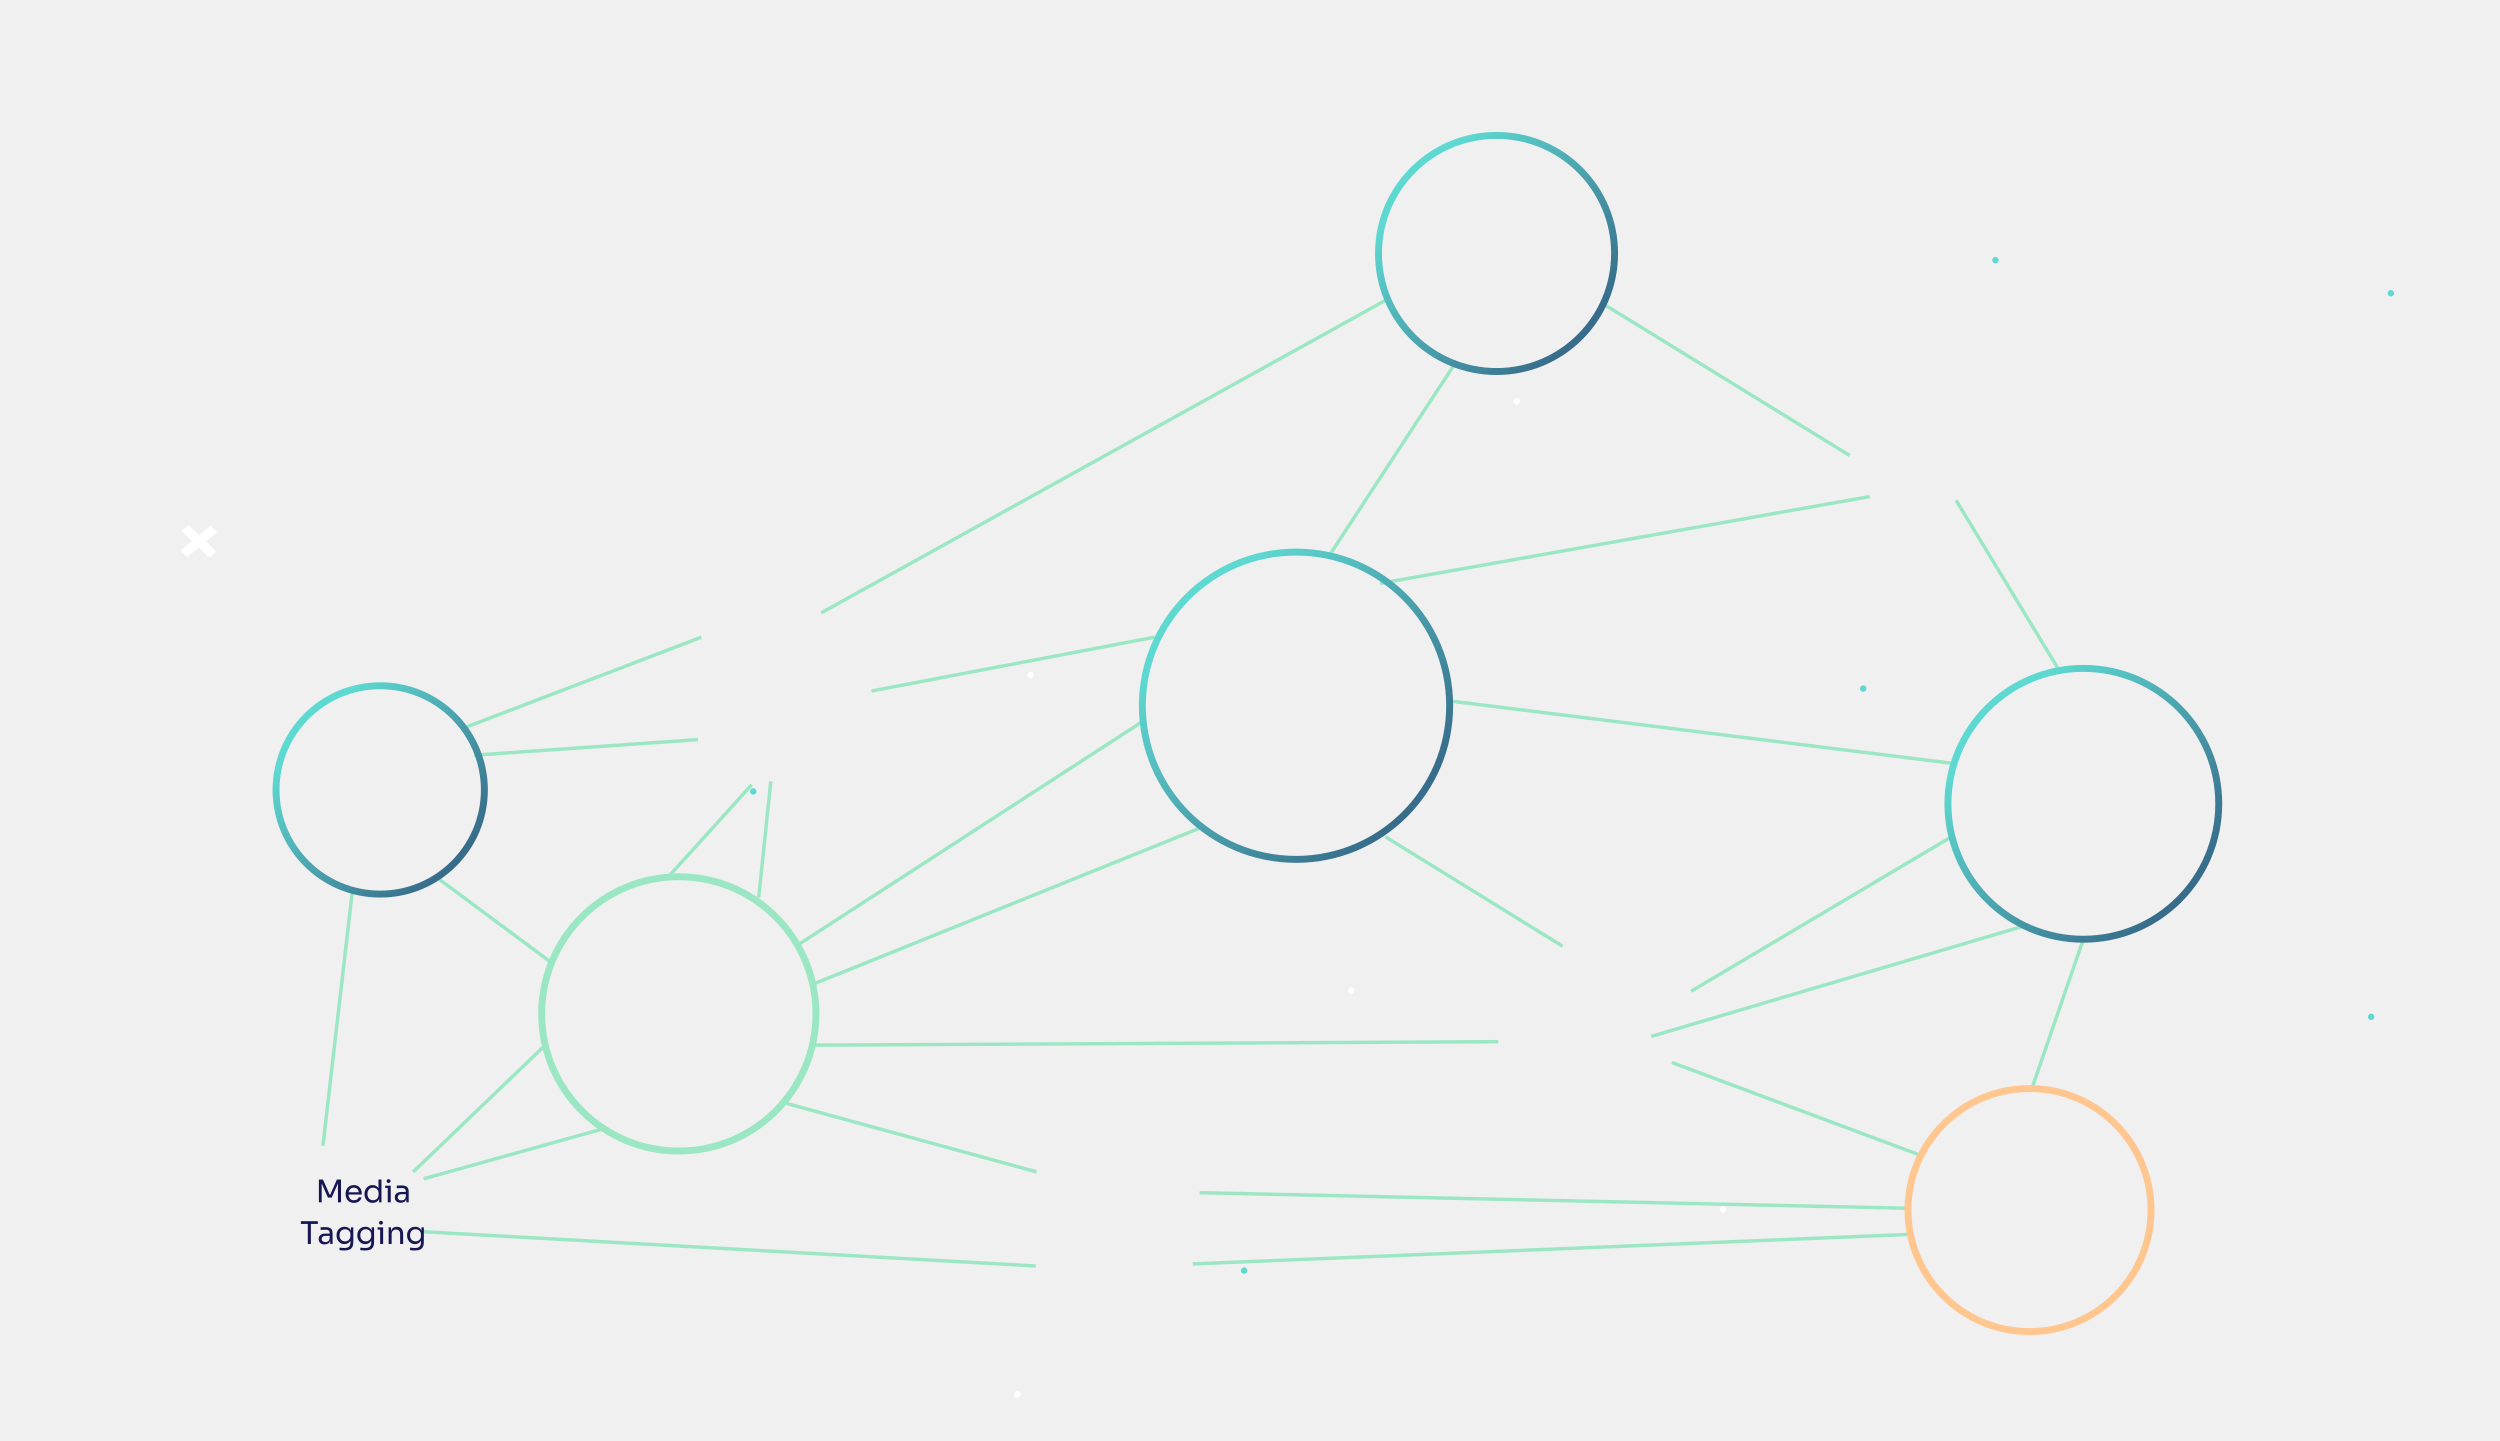
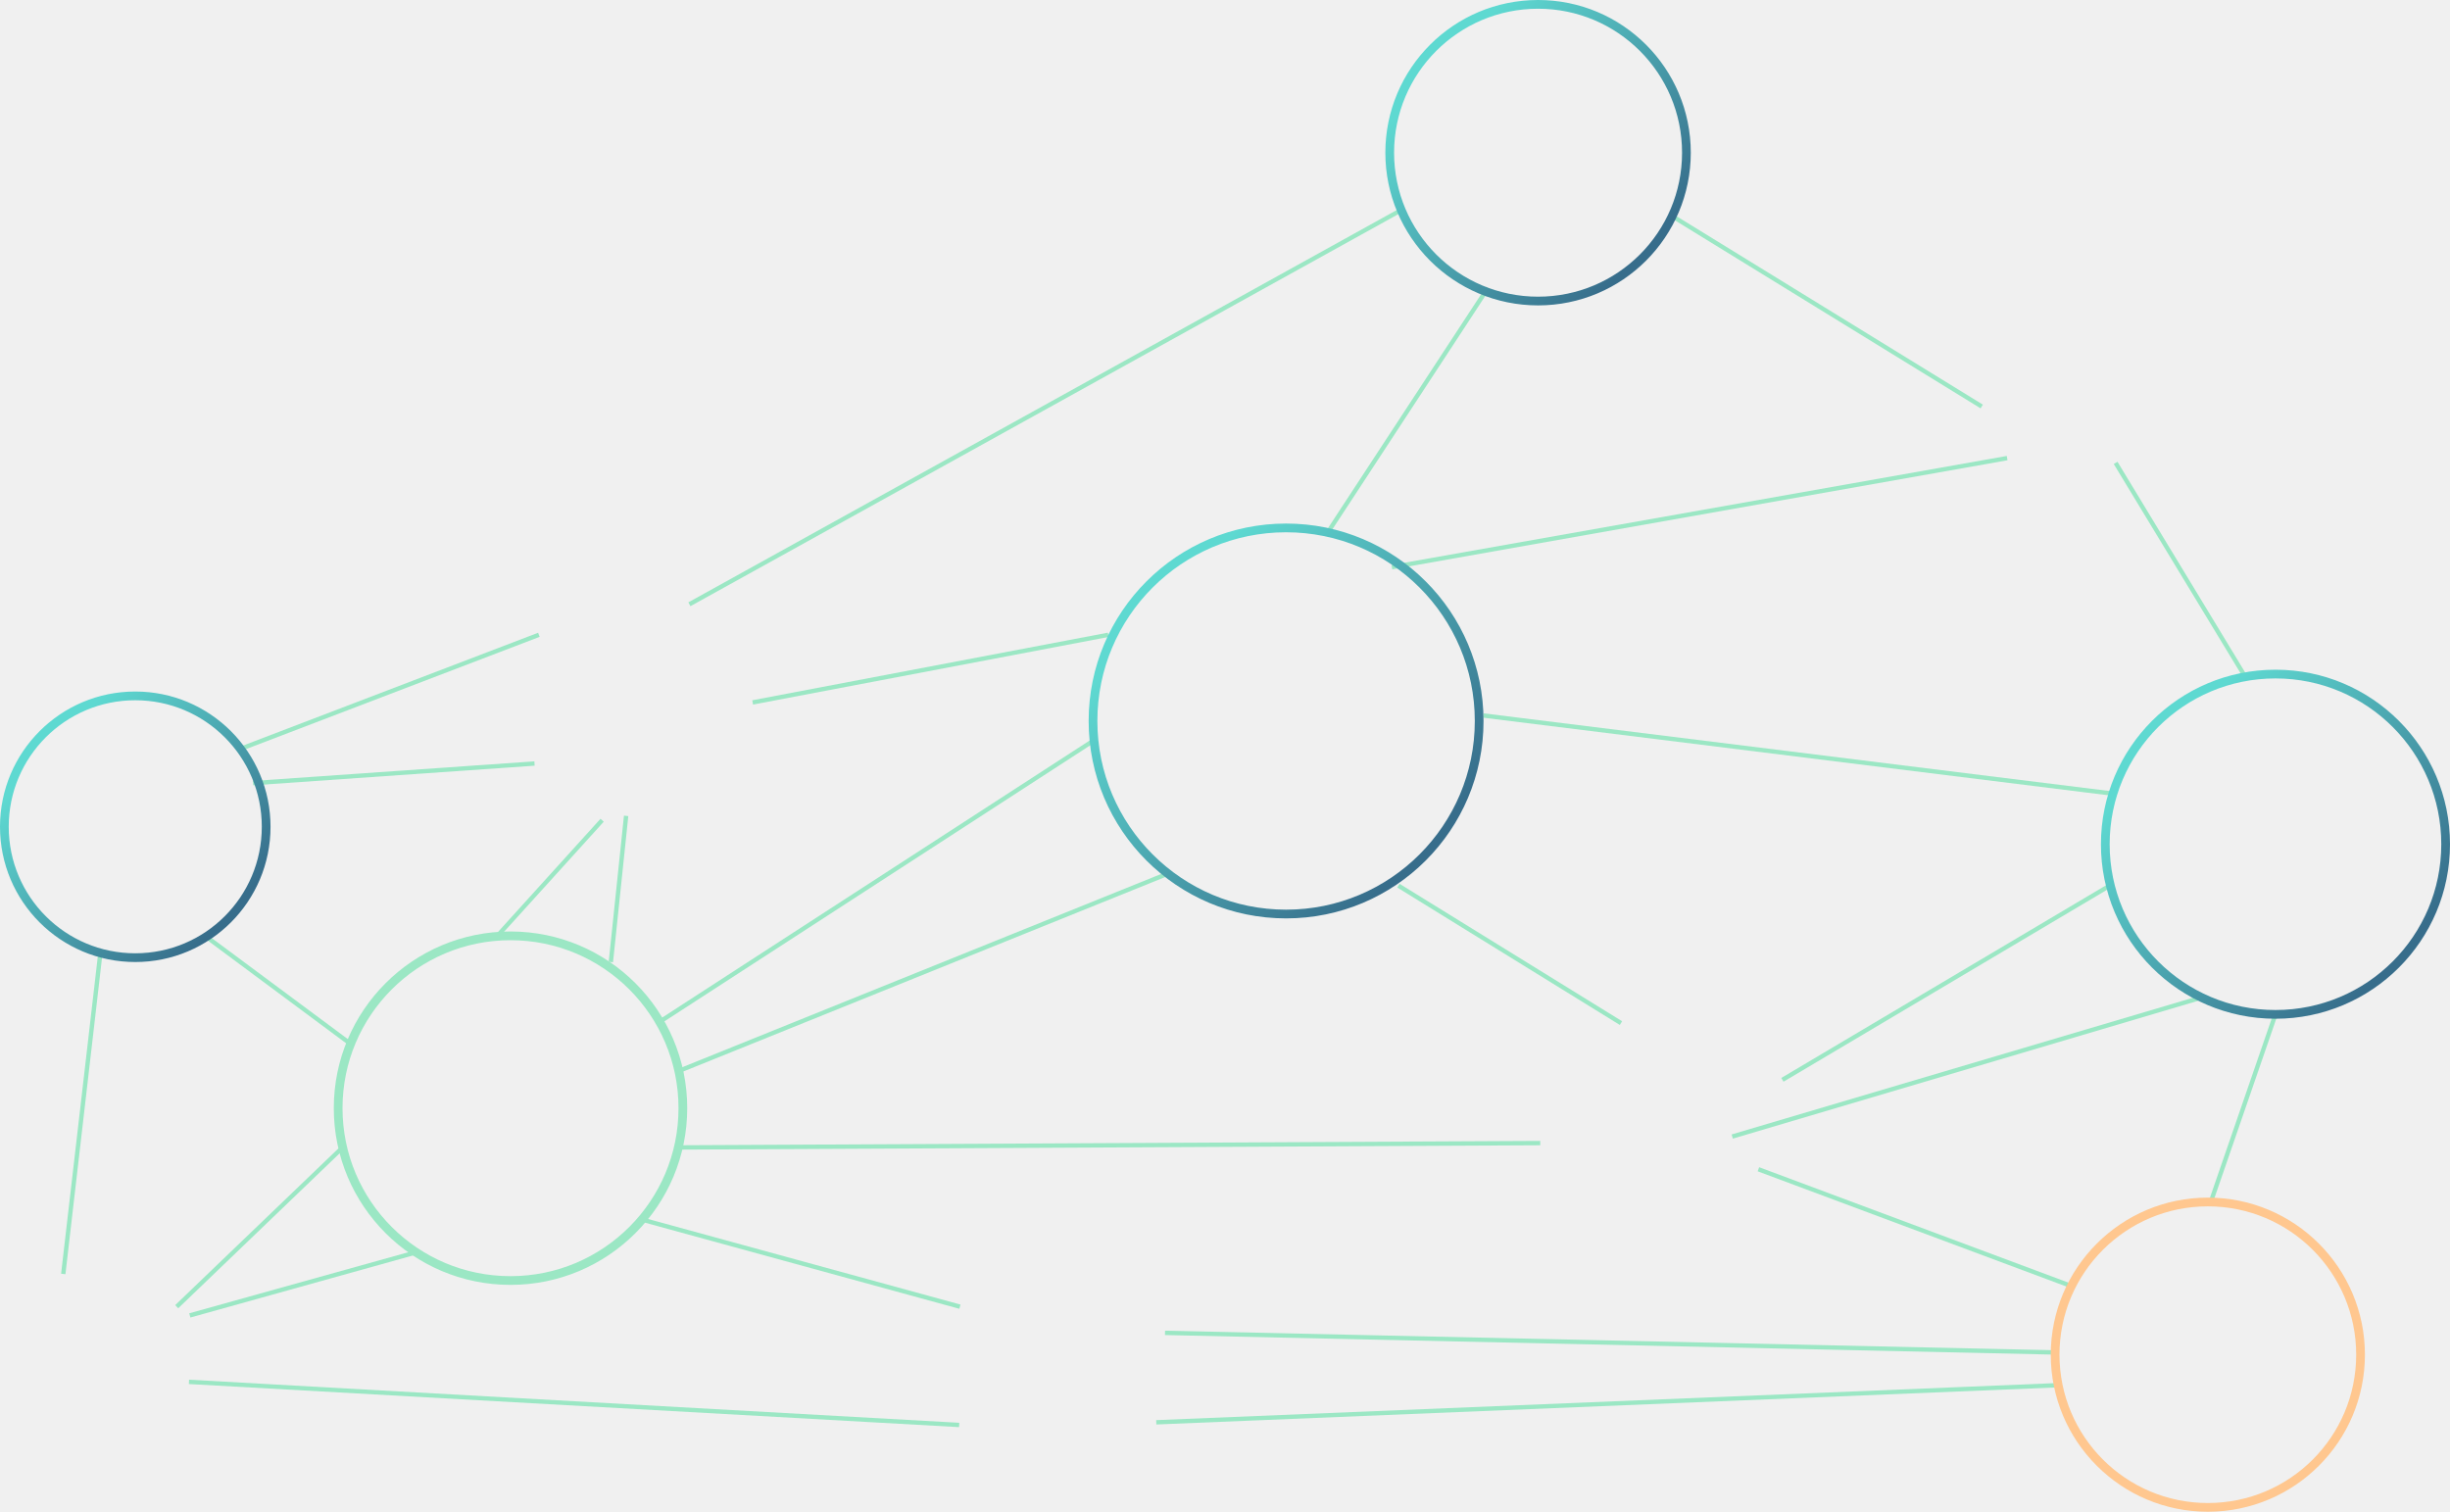
- <svg xmlns="http://www.w3.org/2000/svg" width="1440" height="830" viewBox="0 0 1440 830" fill="none">
-   <path d="M1071.35 396.604C1071.35 396.972 1071.46 397.331 1071.67 397.637C1071.87 397.943 1072.16 398.181 1072.5 398.322C1072.84 398.463 1073.22 398.5 1073.58 398.428C1073.94 398.356 1074.27 398.179 1074.53 397.919C1074.79 397.659 1074.97 397.328 1075.04 396.967C1075.11 396.606 1075.07 396.232 1074.93 395.893C1074.79 395.553 1074.55 395.262 1074.25 395.058C1073.94 394.854 1073.58 394.745 1073.21 394.745C1072.72 394.745 1072.25 394.941 1071.9 395.289C1071.55 395.638 1071.35 396.111 1071.35 396.604Z" fill="#5ED9D1" />
-   <path d="M714.76 731.841C714.76 732.209 714.869 732.568 715.073 732.874C715.278 733.18 715.568 733.418 715.908 733.559C716.248 733.7 716.622 733.736 716.983 733.665C717.344 733.593 717.675 733.416 717.935 733.156C718.196 732.896 718.373 732.564 718.445 732.204C718.516 731.843 718.48 731.469 718.339 731.129C718.198 730.789 717.96 730.499 717.654 730.295C717.348 730.09 716.988 729.981 716.62 729.981C716.376 729.981 716.134 730.029 715.908 730.123C715.682 730.216 715.477 730.353 715.305 730.526C715.132 730.699 714.995 730.904 714.901 731.129C714.808 731.355 714.76 731.597 714.76 731.841Z" fill="#5ED9D1" />
-   <path d="M1375.28 168.911C1375.28 169.279 1375.39 169.638 1375.59 169.944C1375.8 170.25 1376.09 170.488 1376.43 170.629C1376.77 170.77 1377.14 170.807 1377.5 170.735C1377.86 170.663 1378.19 170.486 1378.46 170.226C1378.72 169.966 1378.89 169.635 1378.96 169.274C1379.04 168.913 1379 168.539 1378.86 168.2C1378.72 167.86 1378.48 167.569 1378.17 167.365C1377.87 167.161 1377.51 167.052 1377.14 167.052C1376.65 167.052 1376.17 167.248 1375.82 167.596C1375.48 167.945 1375.28 168.418 1375.28 168.911Z" fill="#5ED9D1" />
-   <path d="M1147.52 149.859C1147.52 150.228 1147.63 150.589 1147.83 150.897C1148.03 151.204 1148.32 151.445 1148.66 151.588C1149 151.731 1149.37 151.77 1149.74 151.7C1150.1 151.63 1150.43 151.454 1150.69 151.195C1150.95 150.935 1151.13 150.604 1151.21 150.243C1151.28 149.882 1151.24 149.507 1151.1 149.167C1150.96 148.826 1150.72 148.535 1150.42 148.33C1150.11 148.125 1149.75 148.015 1149.38 148.015C1148.89 148.015 1148.42 148.209 1148.07 148.554C1147.72 148.9 1147.53 149.369 1147.52 149.859V149.859Z" fill="#5ED9D1" />
-   <path d="M1365.79 587.55C1364.77 587.55 1363.93 586.717 1363.93 585.69C1363.93 584.663 1364.77 583.831 1365.79 583.831C1366.82 583.831 1367.65 584.663 1367.65 585.69C1367.65 586.717 1366.82 587.55 1365.79 587.55Z" fill="#5ED9D1" />
-   <path d="M433.86 457.753C432.833 457.753 432 456.92 432 455.894C432 454.867 432.833 454.034 433.86 454.034C434.888 454.034 435.721 454.867 435.721 455.894C435.721 456.92 434.888 457.753 433.86 457.753Z" fill="#5ED9D1" />
-   <path d="M591.717 388.831C591.717 389.199 591.826 389.558 592.03 389.864C592.234 390.17 592.525 390.408 592.865 390.549C593.205 390.69 593.579 390.726 593.94 390.655C594.301 390.583 594.632 390.406 594.892 390.146C595.153 389.886 595.33 389.554 595.401 389.194C595.473 388.833 595.436 388.459 595.296 388.119C595.155 387.78 594.916 387.489 594.61 387.285C594.305 387.08 593.945 386.971 593.577 386.971C593.084 386.971 592.61 387.167 592.261 387.516C591.913 387.865 591.717 388.338 591.717 388.831Z" fill="white" />
-   <path d="M992.457 698.553C991.429 698.553 990.596 697.721 990.596 696.694C990.596 695.667 991.429 694.834 992.457 694.834C993.484 694.834 994.317 695.667 994.317 696.694C994.317 697.721 993.484 698.553 992.457 698.553Z" fill="white" />
-   <path d="M778.21 572.491C777.183 572.491 776.35 571.658 776.35 570.631C776.35 569.604 777.183 568.772 778.21 568.772C779.238 568.772 780.071 569.604 780.071 570.631C780.071 571.658 779.238 572.491 778.21 572.491Z" fill="white" />
-   <path d="M585.953 805C584.925 805 584.092 804.167 584.092 803.14C584.092 802.114 584.925 801.281 585.953 801.281C586.98 801.281 587.813 802.114 587.813 803.14C587.813 804.167 586.98 805 585.953 805Z" fill="white" />
-   <path d="M871.731 231.219C871.731 231.586 871.841 231.946 872.045 232.252C872.249 232.557 872.54 232.796 872.88 232.937C873.22 233.077 873.594 233.114 873.955 233.042C874.316 232.971 874.647 232.793 874.907 232.533C875.167 232.273 875.345 231.942 875.416 231.581C875.488 231.221 875.451 230.847 875.311 230.507C875.17 230.167 874.931 229.877 874.625 229.673C874.319 229.468 873.96 229.359 873.592 229.359C873.098 229.359 872.625 229.555 872.276 229.904C871.927 230.252 871.731 230.725 871.731 231.219V231.219Z" fill="white" />
-   <path d="M108.625 302.422L114.7 308.19L121.168 302.768L125.073 306.475L118.605 311.897L124.68 317.666L120.523 321.15L114.448 315.382L107.98 320.804L104.075 317.097L110.543 311.675L104.468 305.907L108.625 302.422Z" fill="white" />
-   <path d="M268 419L404 367" stroke="#9BE7C4" stroke-width="2" />
-   <path d="M273 435L402 426" stroke="#9BE7C4" stroke-width="2" />
-   <path d="M251 505L317 554" stroke="#9BE7C4" stroke-width="2" />
-   <path d="M203 513L186 660" stroke="#9BE7C4" stroke-width="2" />
-   <path d="M313 603L238 675" stroke="#9BE7C4" stroke-width="2" />
-   <path d="M348 650L244 679" stroke="#9BE7C4" stroke-width="2" />
-   <path d="M596.657 729.218L243.616 709.461" stroke="#9BE7C4" stroke-width="2" />
-   <path d="M1100 711L687 728" stroke="#9BE7C4" stroke-width="2" />
-   <path d="M1100 696L691 687" stroke="#9BE7C4" stroke-width="2" />
-   <path d="M1105 665L963 612" stroke="#9BE7C4" stroke-width="2" />
-   <path d="M1170 628L1200 541" stroke="#9BE7C4" stroke-width="2" />
-   <path d="M597 675L451 635" stroke="#9BE7C4" stroke-width="2" />
-   <path d="M433 452L385 505" stroke="#9BE7C4" stroke-width="2" />
-   <path d="M444 450L437 517" stroke="#9BE7C4" stroke-width="2" />
-   <path d="M798 482L900 545" stroke="#9BE7C4" stroke-width="2" />
-   <path d="M659 415L460 544" stroke="#9BE7C4" stroke-width="2" />
-   <path d="M839 208L765 321" stroke="#9BE7C4" stroke-width="2" />
-   <path d="M1127 440L837 404" stroke="#9BE7C4" stroke-width="2" />
-   <path d="M1186 386L1126.73 288.192" stroke="#9BE7C4" stroke-width="2" />
-   <path d="M974 571L1124 482" stroke="#9BE7C4" stroke-width="2" />
-   <path d="M951 597L1167 533" stroke="#9BE7C4" stroke-width="2" />
-   <path d="M925 176L1065.36 262.343" stroke="#9BE7C4" stroke-width="2" />
-   <path d="M1077 286L795 336" stroke="#9BE7C4" stroke-width="2" />
-   <path d="M665 367L502 398" stroke="#9BE7C4" stroke-width="2" />
-   <path d="M798 173L473 353" stroke="#9BE7C4" stroke-width="2" />
-   <path d="M691 477L468 567" stroke="#9BE7C4" stroke-width="2" />
-   <path d="M863 600L468 602" stroke="#9BE7C4" stroke-width="2" />
-   <path d="M183.674 692.538V679.398H186.014L189.902 688.164H190.19L194.06 679.398H196.418V692.538H194.654V681.648L191.054 689.82H188.894L185.294 681.684V692.538H183.674ZM203.887 692.862C203.047 692.862 202.321 692.718 201.709 692.43C201.097 692.142 200.599 691.764 200.215 691.296C199.831 690.816 199.543 690.282 199.351 689.694C199.171 689.106 199.081 688.506 199.081 687.894V687.57C199.081 686.946 199.171 686.34 199.351 685.752C199.543 685.164 199.831 684.636 200.215 684.168C200.599 683.688 201.085 683.31 201.673 683.034C202.273 682.746 202.975 682.602 203.779 682.602C204.823 682.602 205.681 682.83 206.353 683.286C207.037 683.73 207.541 684.306 207.865 685.014C208.201 685.722 208.369 686.478 208.369 687.282V688.056H200.737C200.797 689.004 201.079 689.79 201.583 690.414C202.087 691.038 202.855 691.35 203.887 691.35C204.643 691.35 205.255 691.182 205.723 690.846C206.203 690.51 206.491 690.12 206.587 689.676H208.207C208.003 690.672 207.517 691.452 206.749 692.016C205.981 692.58 205.027 692.862 203.887 692.862ZM203.779 684.114C202.915 684.114 202.237 684.36 201.745 684.852C201.253 685.332 200.941 685.968 200.809 686.76H206.677C206.569 685.944 206.275 685.302 205.795 684.834C205.315 684.354 204.643 684.114 203.779 684.114ZM214.656 692.862C213.744 692.862 212.928 692.64 212.208 692.196C211.5 691.752 210.942 691.158 210.534 690.414C210.126 689.658 209.922 688.818 209.922 687.894V687.57C209.922 686.658 210.12 685.83 210.516 685.086C210.912 684.33 211.458 683.73 212.154 683.286C212.862 682.83 213.678 682.602 214.602 682.602C215.31 682.602 215.958 682.746 216.546 683.034C217.146 683.322 217.632 683.772 218.004 684.384V679.398H219.732V692.538H218.364V690.558C217.992 691.374 217.47 691.962 216.798 692.322C216.138 692.682 215.424 692.862 214.656 692.862ZM214.89 691.35C215.478 691.35 216.012 691.218 216.492 690.954C216.972 690.69 217.356 690.312 217.644 689.82C217.932 689.316 218.076 688.728 218.076 688.056V687.228C218.076 686.568 217.926 686.01 217.626 685.554C217.338 685.086 216.948 684.732 216.456 684.492C215.976 684.24 215.448 684.114 214.872 684.114C213.912 684.114 213.132 684.444 212.532 685.104C211.944 685.764 211.65 686.64 211.65 687.732C211.65 688.464 211.788 689.106 212.064 689.658C212.34 690.198 212.724 690.618 213.216 690.918C213.708 691.206 214.266 691.35 214.89 691.35ZM223.827 681.378C223.443 681.378 223.155 681.276 222.963 681.072C222.783 680.868 222.693 680.61 222.693 680.298C222.693 679.986 222.783 679.728 222.963 679.524C223.155 679.32 223.443 679.218 223.827 679.218C224.211 679.218 224.493 679.32 224.673 679.524C224.865 679.728 224.961 679.986 224.961 680.298C224.961 680.61 224.865 680.868 224.673 681.072C224.493 681.276 224.211 681.378 223.827 681.378ZM223.341 692.538V684.294H221.865V682.926H225.069V692.538H223.341ZM230.894 692.79C229.802 692.79 228.944 692.52 228.32 691.98C227.708 691.428 227.402 690.654 227.402 689.658C227.402 688.638 227.744 687.87 228.428 687.354C229.112 686.826 230.078 686.562 231.326 686.562H233.756V686.328C233.756 684.996 233.084 684.33 231.74 684.33C231.188 684.33 230.612 684.342 230.012 684.366C229.412 684.39 228.914 684.414 228.518 684.438V682.926C228.902 682.89 229.328 682.866 229.796 682.854C230.276 682.83 230.732 682.818 231.164 682.818C232.64 682.818 233.714 683.088 234.386 683.628C235.07 684.168 235.412 685.11 235.412 686.454V692.538H234.044V690.63C233.612 692.07 232.562 692.79 230.894 692.79ZM231.254 691.422C231.662 691.422 232.052 691.35 232.424 691.206C232.796 691.05 233.102 690.798 233.342 690.45C233.594 690.09 233.732 689.598 233.756 688.974V687.858H231.254C230.558 687.858 230.024 688.026 229.652 688.362C229.28 688.698 229.094 689.13 229.094 689.658C229.094 690.186 229.28 690.612 229.652 690.936C230.024 691.26 230.558 691.422 231.254 691.422ZM177.303 716.538V704.982H173.307V703.398H183.063V704.982H179.067V716.538H177.303ZM187.051 716.79C185.959 716.79 185.101 716.52 184.477 715.98C183.865 715.428 183.559 714.654 183.559 713.658C183.559 712.638 183.901 711.87 184.585 711.354C185.269 710.826 186.235 710.562 187.483 710.562H189.913V710.328C189.913 708.996 189.241 708.33 187.897 708.33C187.345 708.33 186.769 708.342 186.169 708.366C185.569 708.39 185.071 708.414 184.675 708.438V706.926C185.059 706.89 185.485 706.866 185.953 706.854C186.433 706.83 186.889 706.818 187.321 706.818C188.797 706.818 189.871 707.088 190.543 707.628C191.227 708.168 191.569 709.11 191.569 710.454V716.538H190.201V714.63C189.769 716.07 188.719 716.79 187.051 716.79ZM187.411 715.422C187.819 715.422 188.209 715.35 188.581 715.206C188.953 715.05 189.259 714.798 189.499 714.45C189.751 714.09 189.889 713.598 189.913 712.974V711.858H187.411C186.715 711.858 186.181 712.026 185.809 712.362C185.437 712.698 185.251 713.13 185.251 713.658C185.251 714.186 185.437 714.612 185.809 714.936C186.181 715.26 186.715 715.422 187.411 715.422ZM198.197 720.282C197.297 720.282 196.421 720.216 195.569 720.084V718.626C196.001 718.686 196.451 718.734 196.919 718.77C197.399 718.818 197.849 718.842 198.269 718.842C199.589 718.842 200.513 718.572 201.041 718.032C201.581 717.504 201.851 716.652 201.851 715.476V714.612C201.491 715.284 201.005 715.788 200.393 716.124C199.793 716.448 199.127 716.61 198.395 716.61C197.495 716.61 196.703 716.388 196.019 715.944C195.335 715.488 194.801 714.888 194.417 714.144C194.033 713.4 193.841 712.584 193.841 711.696V711.372C193.841 710.472 194.039 709.662 194.435 708.942C194.831 708.222 195.377 707.652 196.073 707.232C196.769 706.812 197.573 706.602 198.485 706.602C199.325 706.602 200.057 706.788 200.681 707.16C201.317 707.532 201.803 708.072 202.139 708.78V706.926H203.507V715.404C203.507 716.556 203.327 717.486 202.967 718.194C202.619 718.914 202.055 719.442 201.275 719.778C200.507 720.114 199.481 720.282 198.197 720.282ZM198.719 715.026C199.295 715.026 199.817 714.9 200.285 714.648C200.765 714.396 201.143 714.036 201.419 713.568C201.707 713.088 201.851 712.518 201.851 711.858V711.03C201.851 710.382 201.701 709.836 201.401 709.392C201.113 708.948 200.735 708.612 200.267 708.384C199.799 708.156 199.289 708.042 198.737 708.042C197.789 708.042 197.021 708.36 196.433 708.996C195.857 709.632 195.569 710.478 195.569 711.534C195.569 712.602 195.863 713.454 196.451 714.09C197.051 714.714 197.807 715.026 198.719 715.026ZM210.163 720.282C209.263 720.282 208.387 720.216 207.535 720.084V718.626C207.967 718.686 208.417 718.734 208.885 718.77C209.365 718.818 209.815 718.842 210.235 718.842C211.555 718.842 212.479 718.572 213.007 718.032C213.547 717.504 213.817 716.652 213.817 715.476V714.612C213.457 715.284 212.971 715.788 212.359 716.124C211.759 716.448 211.093 716.61 210.361 716.61C209.461 716.61 208.669 716.388 207.985 715.944C207.301 715.488 206.767 714.888 206.383 714.144C205.999 713.4 205.807 712.584 205.807 711.696V711.372C205.807 710.472 206.005 709.662 206.401 708.942C206.797 708.222 207.343 707.652 208.039 707.232C208.735 706.812 209.539 706.602 210.451 706.602C211.291 706.602 212.023 706.788 212.647 707.16C213.283 707.532 213.769 708.072 214.105 708.78V706.926H215.473V715.404C215.473 716.556 215.293 717.486 214.933 718.194C214.585 718.914 214.021 719.442 213.241 719.778C212.473 720.114 211.447 720.282 210.163 720.282ZM210.685 715.026C211.261 715.026 211.783 714.9 212.251 714.648C212.731 714.396 213.109 714.036 213.385 713.568C213.673 713.088 213.817 712.518 213.817 711.858V711.03C213.817 710.382 213.667 709.836 213.367 709.392C213.079 708.948 212.701 708.612 212.233 708.384C211.765 708.156 211.255 708.042 210.703 708.042C209.755 708.042 208.987 708.36 208.399 708.996C207.823 709.632 207.535 710.478 207.535 711.534C207.535 712.602 207.829 713.454 208.417 714.09C209.017 714.714 209.773 715.026 210.685 715.026ZM219.448 705.378C219.064 705.378 218.776 705.276 218.584 705.072C218.404 704.868 218.314 704.61 218.314 704.298C218.314 703.986 218.404 703.728 218.584 703.524C218.776 703.32 219.064 703.218 219.448 703.218C219.832 703.218 220.114 703.32 220.294 703.524C220.486 703.728 220.582 703.986 220.582 704.298C220.582 704.61 220.486 704.868 220.294 705.072C220.114 705.276 219.832 705.378 219.448 705.378ZM218.962 716.538V708.294H217.486V706.926H220.69V716.538H218.962ZM223.851 716.538V706.926H225.219V709.158C225.435 708.342 225.819 707.718 226.371 707.286C226.935 706.854 227.667 706.638 228.567 706.638H228.639C229.851 706.638 230.745 707.016 231.321 707.772C231.909 708.528 232.203 709.62 232.203 711.048V716.538H230.475V710.688C230.475 709.944 230.265 709.35 229.845 708.906C229.425 708.45 228.849 708.222 228.117 708.222C227.361 708.222 226.749 708.456 226.281 708.924C225.813 709.392 225.579 710.016 225.579 710.796V716.538H223.851ZM238.82 720.282C237.92 720.282 237.044 720.216 236.192 720.084V718.626C236.624 718.686 237.074 718.734 237.542 718.77C238.022 718.818 238.472 718.842 238.892 718.842C240.212 718.842 241.136 718.572 241.664 718.032C242.204 717.504 242.474 716.652 242.474 715.476V714.612C242.114 715.284 241.628 715.788 241.016 716.124C240.416 716.448 239.75 716.61 239.018 716.61C238.118 716.61 237.326 716.388 236.642 715.944C235.958 715.488 235.424 714.888 235.04 714.144C234.656 713.4 234.464 712.584 234.464 711.696V711.372C234.464 710.472 234.662 709.662 235.058 708.942C235.454 708.222 236 707.652 236.696 707.232C237.392 706.812 238.196 706.602 239.108 706.602C239.948 706.602 240.68 706.788 241.304 707.16C241.94 707.532 242.426 708.072 242.762 708.78V706.926H244.13V715.404C244.13 716.556 243.95 717.486 243.59 718.194C243.242 718.914 242.678 719.442 241.898 719.778C241.13 720.114 240.104 720.282 238.82 720.282ZM239.342 715.026C239.918 715.026 240.44 714.9 240.908 714.648C241.388 714.396 241.766 714.036 242.042 713.568C242.33 713.088 242.474 712.518 242.474 711.858V711.03C242.474 710.382 242.324 709.836 242.024 709.392C241.736 708.948 241.358 708.612 240.89 708.384C240.422 708.156 239.912 708.042 239.36 708.042C238.412 708.042 237.644 708.36 237.056 708.996C236.48 709.632 236.192 710.478 236.192 711.534C236.192 712.602 236.486 713.454 237.074 714.09C237.674 714.714 238.43 715.026 239.342 715.026Z" fill="#171753" />
-   <circle cx="746.5" cy="406.5" r="88.5" stroke="url(#paint0_linear_2_6427)" stroke-width="4" />
-   <circle cx="862" cy="146" r="68" stroke="url(#paint1_linear_2_6427)" stroke-width="4" />
-   <circle cx="1200" cy="463" r="78" stroke="url(#paint2_linear_2_6427)" stroke-width="4" />
-   <circle cx="1169" cy="697" r="70" stroke="#FFC78F" stroke-width="4" />
-   <circle cx="391" cy="584" r="79" stroke="#9BE7C4" stroke-width="4" />
-   <circle cx="219" cy="455" r="60" stroke="url(#paint3_linear_2_6427)" stroke-width="4" />
+ <svg xmlns="http://www.w3.org/2000/svg" width="1123" height="693" viewBox="0 0 1123 693" fill="none">
+   <path d="M111 343L247 291" stroke="#9BE7C4" stroke-width="2" />
+   <path d="M116 359L245 350" stroke="#9BE7C4" stroke-width="2" />
+   <path d="M94 429L160 478" stroke="#9BE7C4" stroke-width="2" />
+   <path d="M46 437L29 584" stroke="#9BE7C4" stroke-width="2" />
+   <path d="M156 527L81 599" stroke="#9BE7C4" stroke-width="2" />
+   <path d="M191 574L87 603" stroke="#9BE7C4" stroke-width="2" />
+   <path d="M439.657 653.218L86.616 633.461" stroke="#9BE7C4" stroke-width="2" />
+   <path d="M943 635L530 652" stroke="#9BE7C4" stroke-width="2" />
+   <path d="M943 620L534 611" stroke="#9BE7C4" stroke-width="2" />
+   <path d="M948 589L806 536" stroke="#9BE7C4" stroke-width="2" />
+   <path d="M1013 552L1043 465" stroke="#9BE7C4" stroke-width="2" />
+   <path d="M440 599L294 559" stroke="#9BE7C4" stroke-width="2" />
+   <path d="M276 376L228 429" stroke="#9BE7C4" stroke-width="2" />
+   <path d="M287 374L280 441" stroke="#9BE7C4" stroke-width="2" />
+   <path d="M641 406L743 469" stroke="#9BE7C4" stroke-width="2" />
+   <path d="M502 339L303 468" stroke="#9BE7C4" stroke-width="2" />
+   <path d="M682 132L608 245" stroke="#9BE7C4" stroke-width="2" />
+   <path d="M970 364L680 328" stroke="#9BE7C4" stroke-width="2" />
+   <path d="M1029 310L969.73 212.192" stroke="#9BE7C4" stroke-width="2" />
+   <path d="M817 495L967 406" stroke="#9BE7C4" stroke-width="2" />
+   <path d="M794 521L1010 457" stroke="#9BE7C4" stroke-width="2" />
+   <path d="M768 100L908.363 186.343" stroke="#9BE7C4" stroke-width="2" />
+   <path d="M920 210L638 260" stroke="#9BE7C4" stroke-width="2" />
+   <path d="M508 291L345 322" stroke="#9BE7C4" stroke-width="2" />
+   <path d="M641 97L316 277" stroke="#9BE7C4" stroke-width="2" />
+   <path d="M534 401L311 491" stroke="#9BE7C4" stroke-width="2" />
+   <path d="M706 524L311 526" stroke="#9BE7C4" stroke-width="2" />
+   <circle cx="589.5" cy="330.5" r="88.5" stroke="url(#paint0_linear_133_587)" stroke-width="4" />
+   <circle cx="705" cy="70" r="68" stroke="url(#paint1_linear_133_587)" stroke-width="4" />
+   <circle cx="1043" cy="387" r="78" stroke="url(#paint2_linear_133_587)" stroke-width="4" />
+   <circle cx="1012" cy="621" r="70" stroke="#FFC78F" stroke-width="4" />
+   <circle cx="234" cy="508" r="79" stroke="#9BE7C4" stroke-width="4" />
+   <circle cx="62" cy="379" r="60" stroke="url(#paint3_linear_133_587)" stroke-width="4" />
  <defs>
-     <linearGradient id="paint0_linear_2_6427" x1="688.79" y1="356.004" x2="807.077" y2="466.347" gradientUnits="userSpaceOnUse">
+     <linearGradient id="paint0_linear_133_587" x1="531.79" y1="280.004" x2="650.077" y2="390.347" gradientUnits="userSpaceOnUse">
      <stop stop-color="#5ED9D1" />
      <stop offset="1" stop-color="#376D8B" />
    </linearGradient>
-     <linearGradient id="paint1_linear_2_6427" x1="817.362" y1="106.942" x2="908.855" y2="192.29" gradientUnits="userSpaceOnUse">
+     <linearGradient id="paint1_linear_133_587" x1="660.362" y1="30.942" x2="751.855" y2="116.29" gradientUnits="userSpaceOnUse">
      <stop stop-color="#5ED9D1" />
      <stop offset="1" stop-color="#376D8B" />
    </linearGradient>
-     <linearGradient id="paint2_linear_2_6427" x1="1148.99" y1="418.362" x2="1253.55" y2="515.903" gradientUnits="userSpaceOnUse">
+     <linearGradient id="paint2_linear_133_587" x1="991.986" y1="342.362" x2="1096.55" y2="439.903" gradientUnits="userSpaceOnUse">
      <stop stop-color="#5ED9D1" />
      <stop offset="1" stop-color="#376D8B" />
    </linearGradient>
-     <linearGradient id="paint3_linear_2_6427" x1="179.464" y1="420.406" x2="260.5" y2="496" gradientUnits="userSpaceOnUse">
+     <linearGradient id="paint3_linear_133_587" x1="22.464" y1="344.406" x2="103.5" y2="420" gradientUnits="userSpaceOnUse">
      <stop stop-color="#5ED9D1" />
      <stop offset="1" stop-color="#376D8B" />
    </linearGradient>
  </defs>
</svg>
